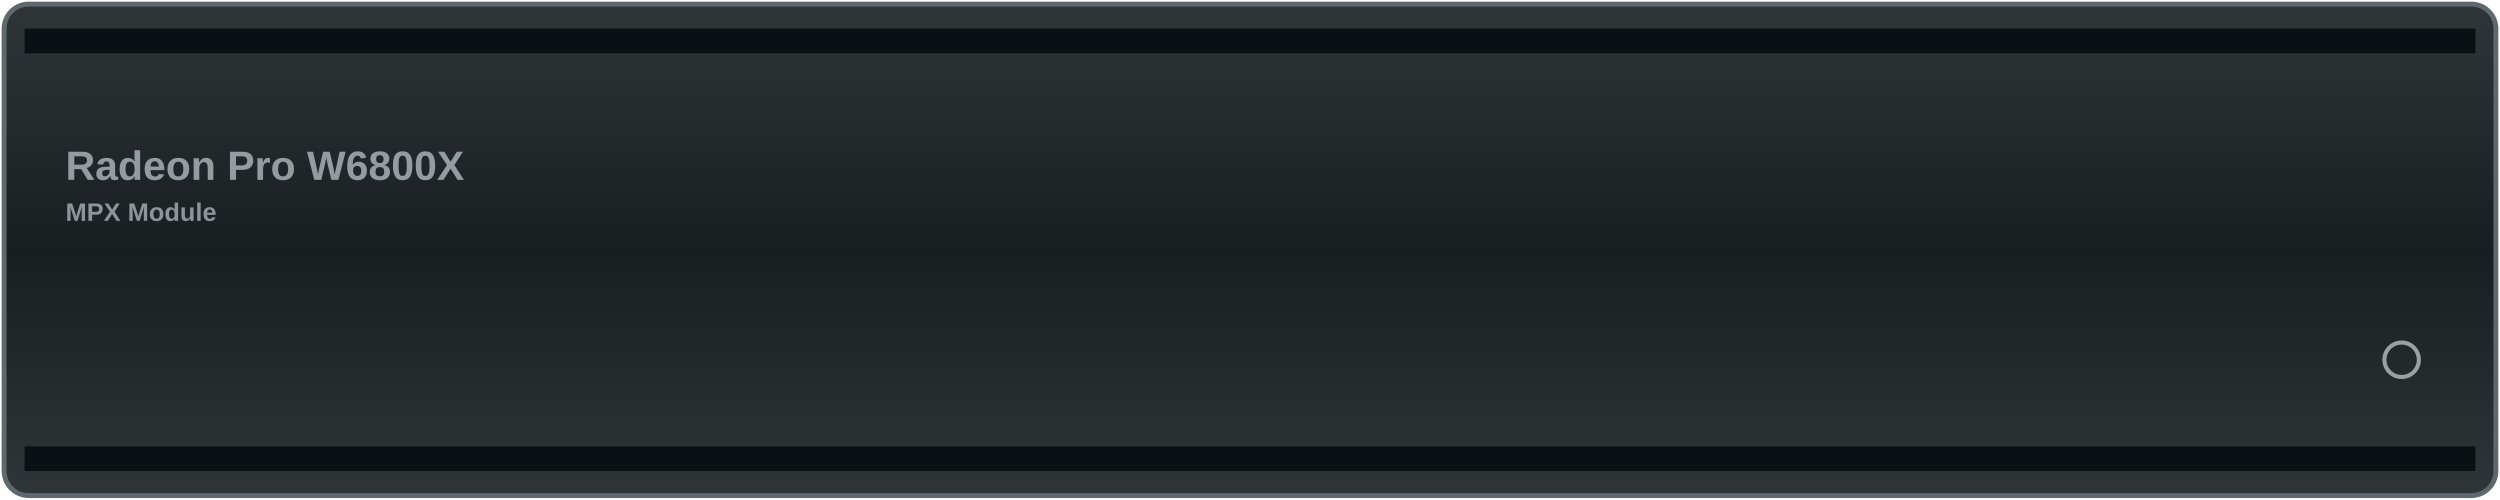
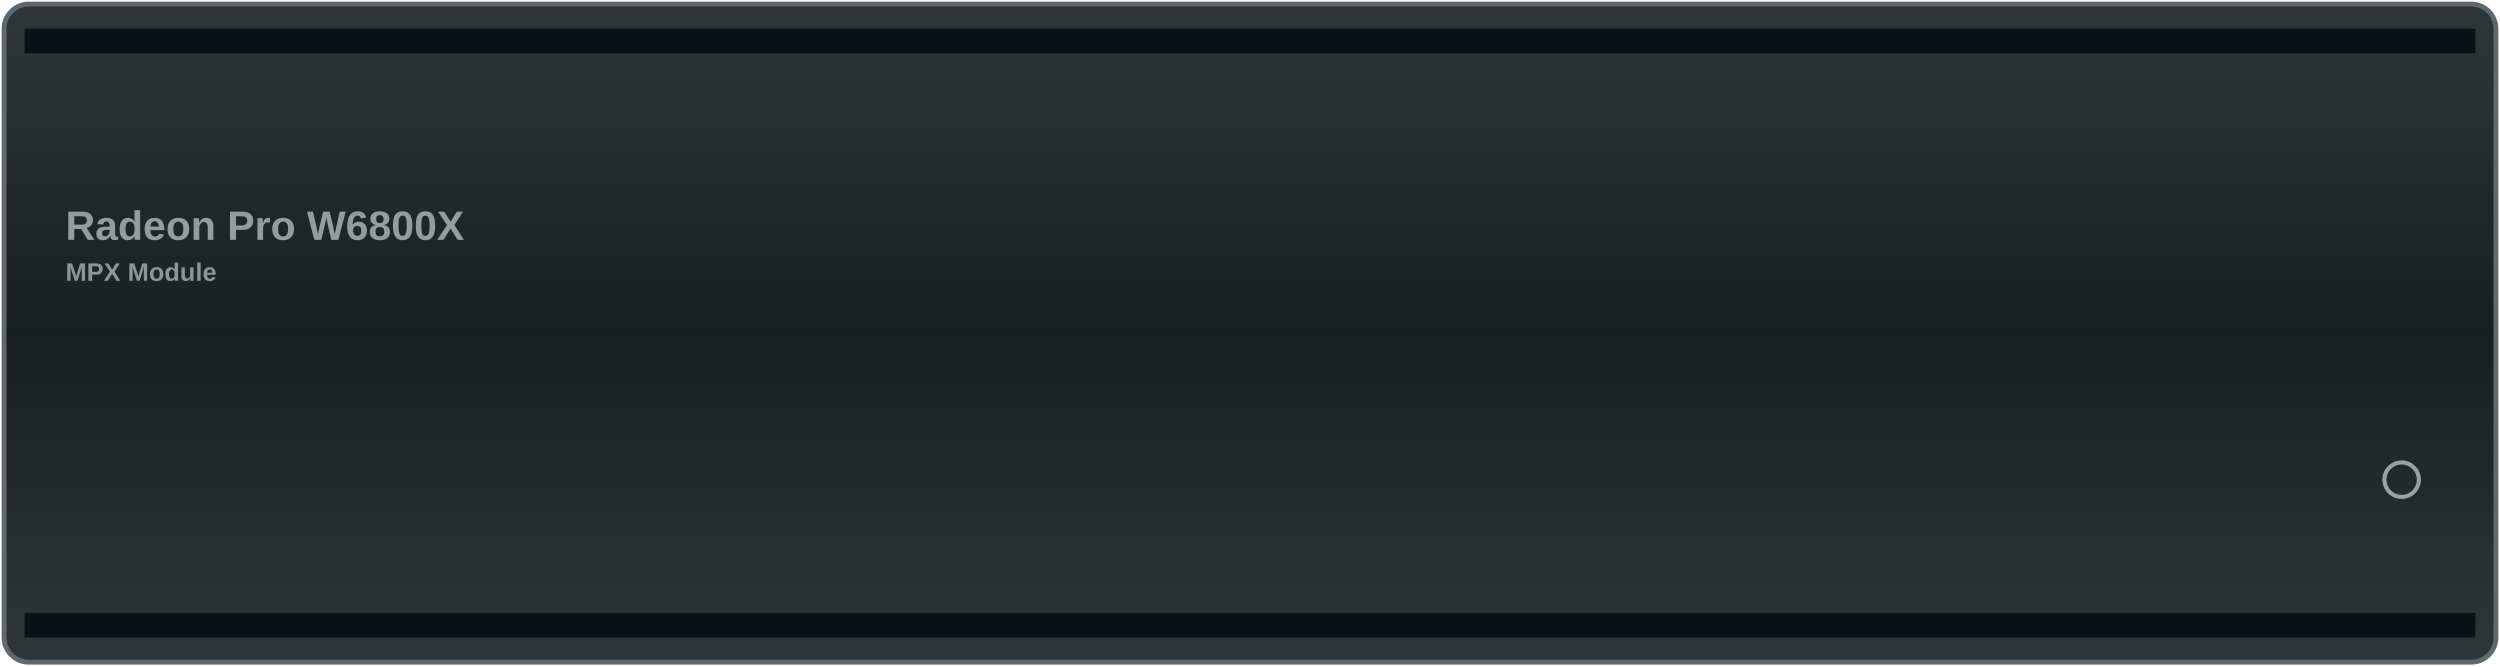
- <svg xmlns="http://www.w3.org/2000/svg" viewBox="0 0 305 60.96" role="img" aria-label="Radeon Pro W6800X installed side">
+ <svg xmlns="http://www.w3.org/2000/svg" viewBox="0 0 305 81.28" role="img" aria-label="Radeon Pro W6800X installed side">
  <defs>
    <linearGradient id="shell" x2="0" y2="1">
      <stop stop-color="#303538" />
      <stop offset=".5" stop-color="#191e21" />
      <stop offset="1" stop-color="#303538" />
    </linearGradient>
    <linearGradient id="metal" x2="0" y2="1">
      <stop stop-color="#474d51" />
      <stop offset=".4" stop-color="#303538" />
      <stop offset="1" stop-color="#474d51" />
    </linearGradient>
  </defs>
-   <rect x="0.5" y="0.5" width="304" height="59.96" rx="3" fill="url(#shell)" stroke="#5d696e" stroke-width="0.6" />
-   <path d="M3 5H302 M3 55.96H302" fill="none" stroke="#0a1013" stroke-width="3" stroke-linejoin="round" />
-   <text x="8" y="21.946" fill="#939c9f" font-family="Arial,Helvetica,sans-serif" font-size="5" font-weight="600" text-anchor="start">Radeon Pro W6800X</text>
-   <text x="8" y="26.946" fill="#8c9598" font-family="Arial,Helvetica,sans-serif" font-size="3.1" font-weight="600" text-anchor="start">MPX Module</text>
-   <circle cx="293" cy="43.891" r="2.1" fill="none" stroke="#9ba1a1" stroke-width=".5" />
+   <rect x="0.5" y="0.5" width="304" height="80.28" rx="3" fill="url(#shell)" stroke="#5d696e" stroke-width="0.6" />
+   <path d="M3 5H302 M3 76.28H302" fill="none" stroke="#0a1013" stroke-width="3" stroke-linejoin="round" />
+   <text x="8" y="29.261" fill="#939c9f" font-family="Arial,Helvetica,sans-serif" font-size="5" font-weight="600" text-anchor="start">Radeon Pro W6800X</text>
+   <text x="8" y="34.261" fill="#8c9598" font-family="Arial,Helvetica,sans-serif" font-size="3.1" font-weight="600" text-anchor="start">MPX Module</text>
+   <circle cx="293" cy="58.522" r="2.1" fill="none" stroke="#9ba1a1" stroke-width=".5" />
</svg>
